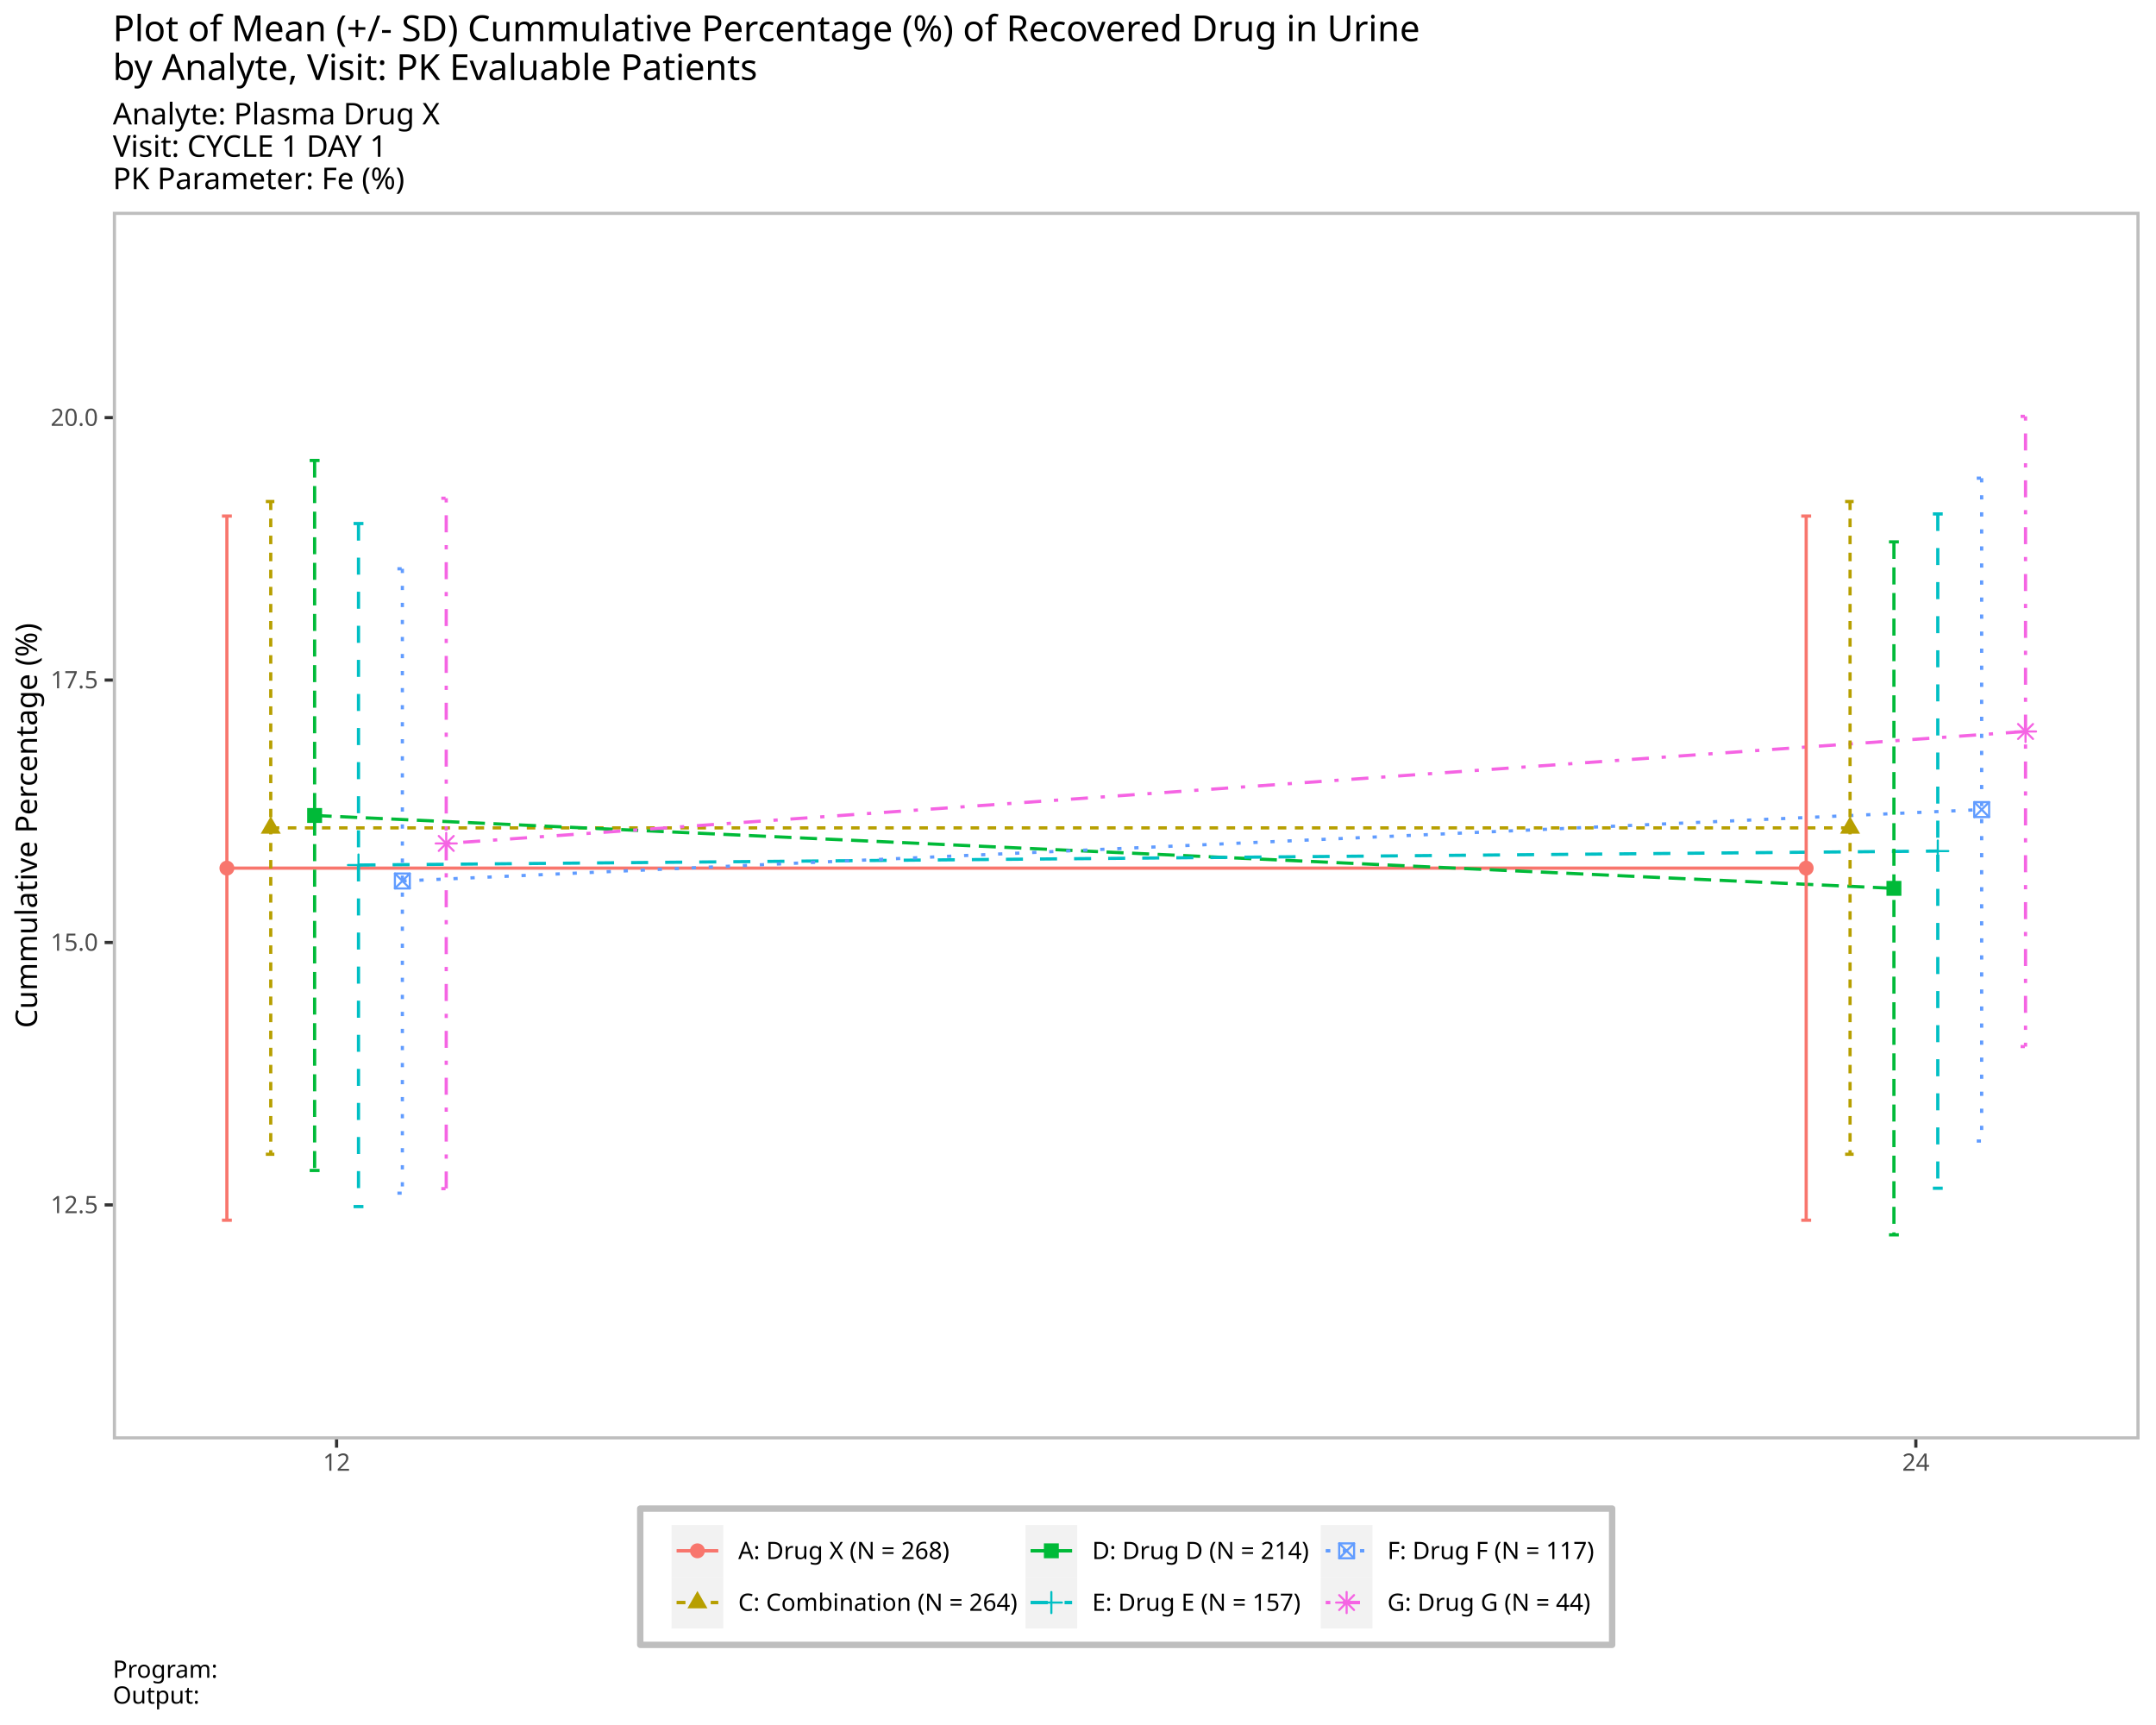
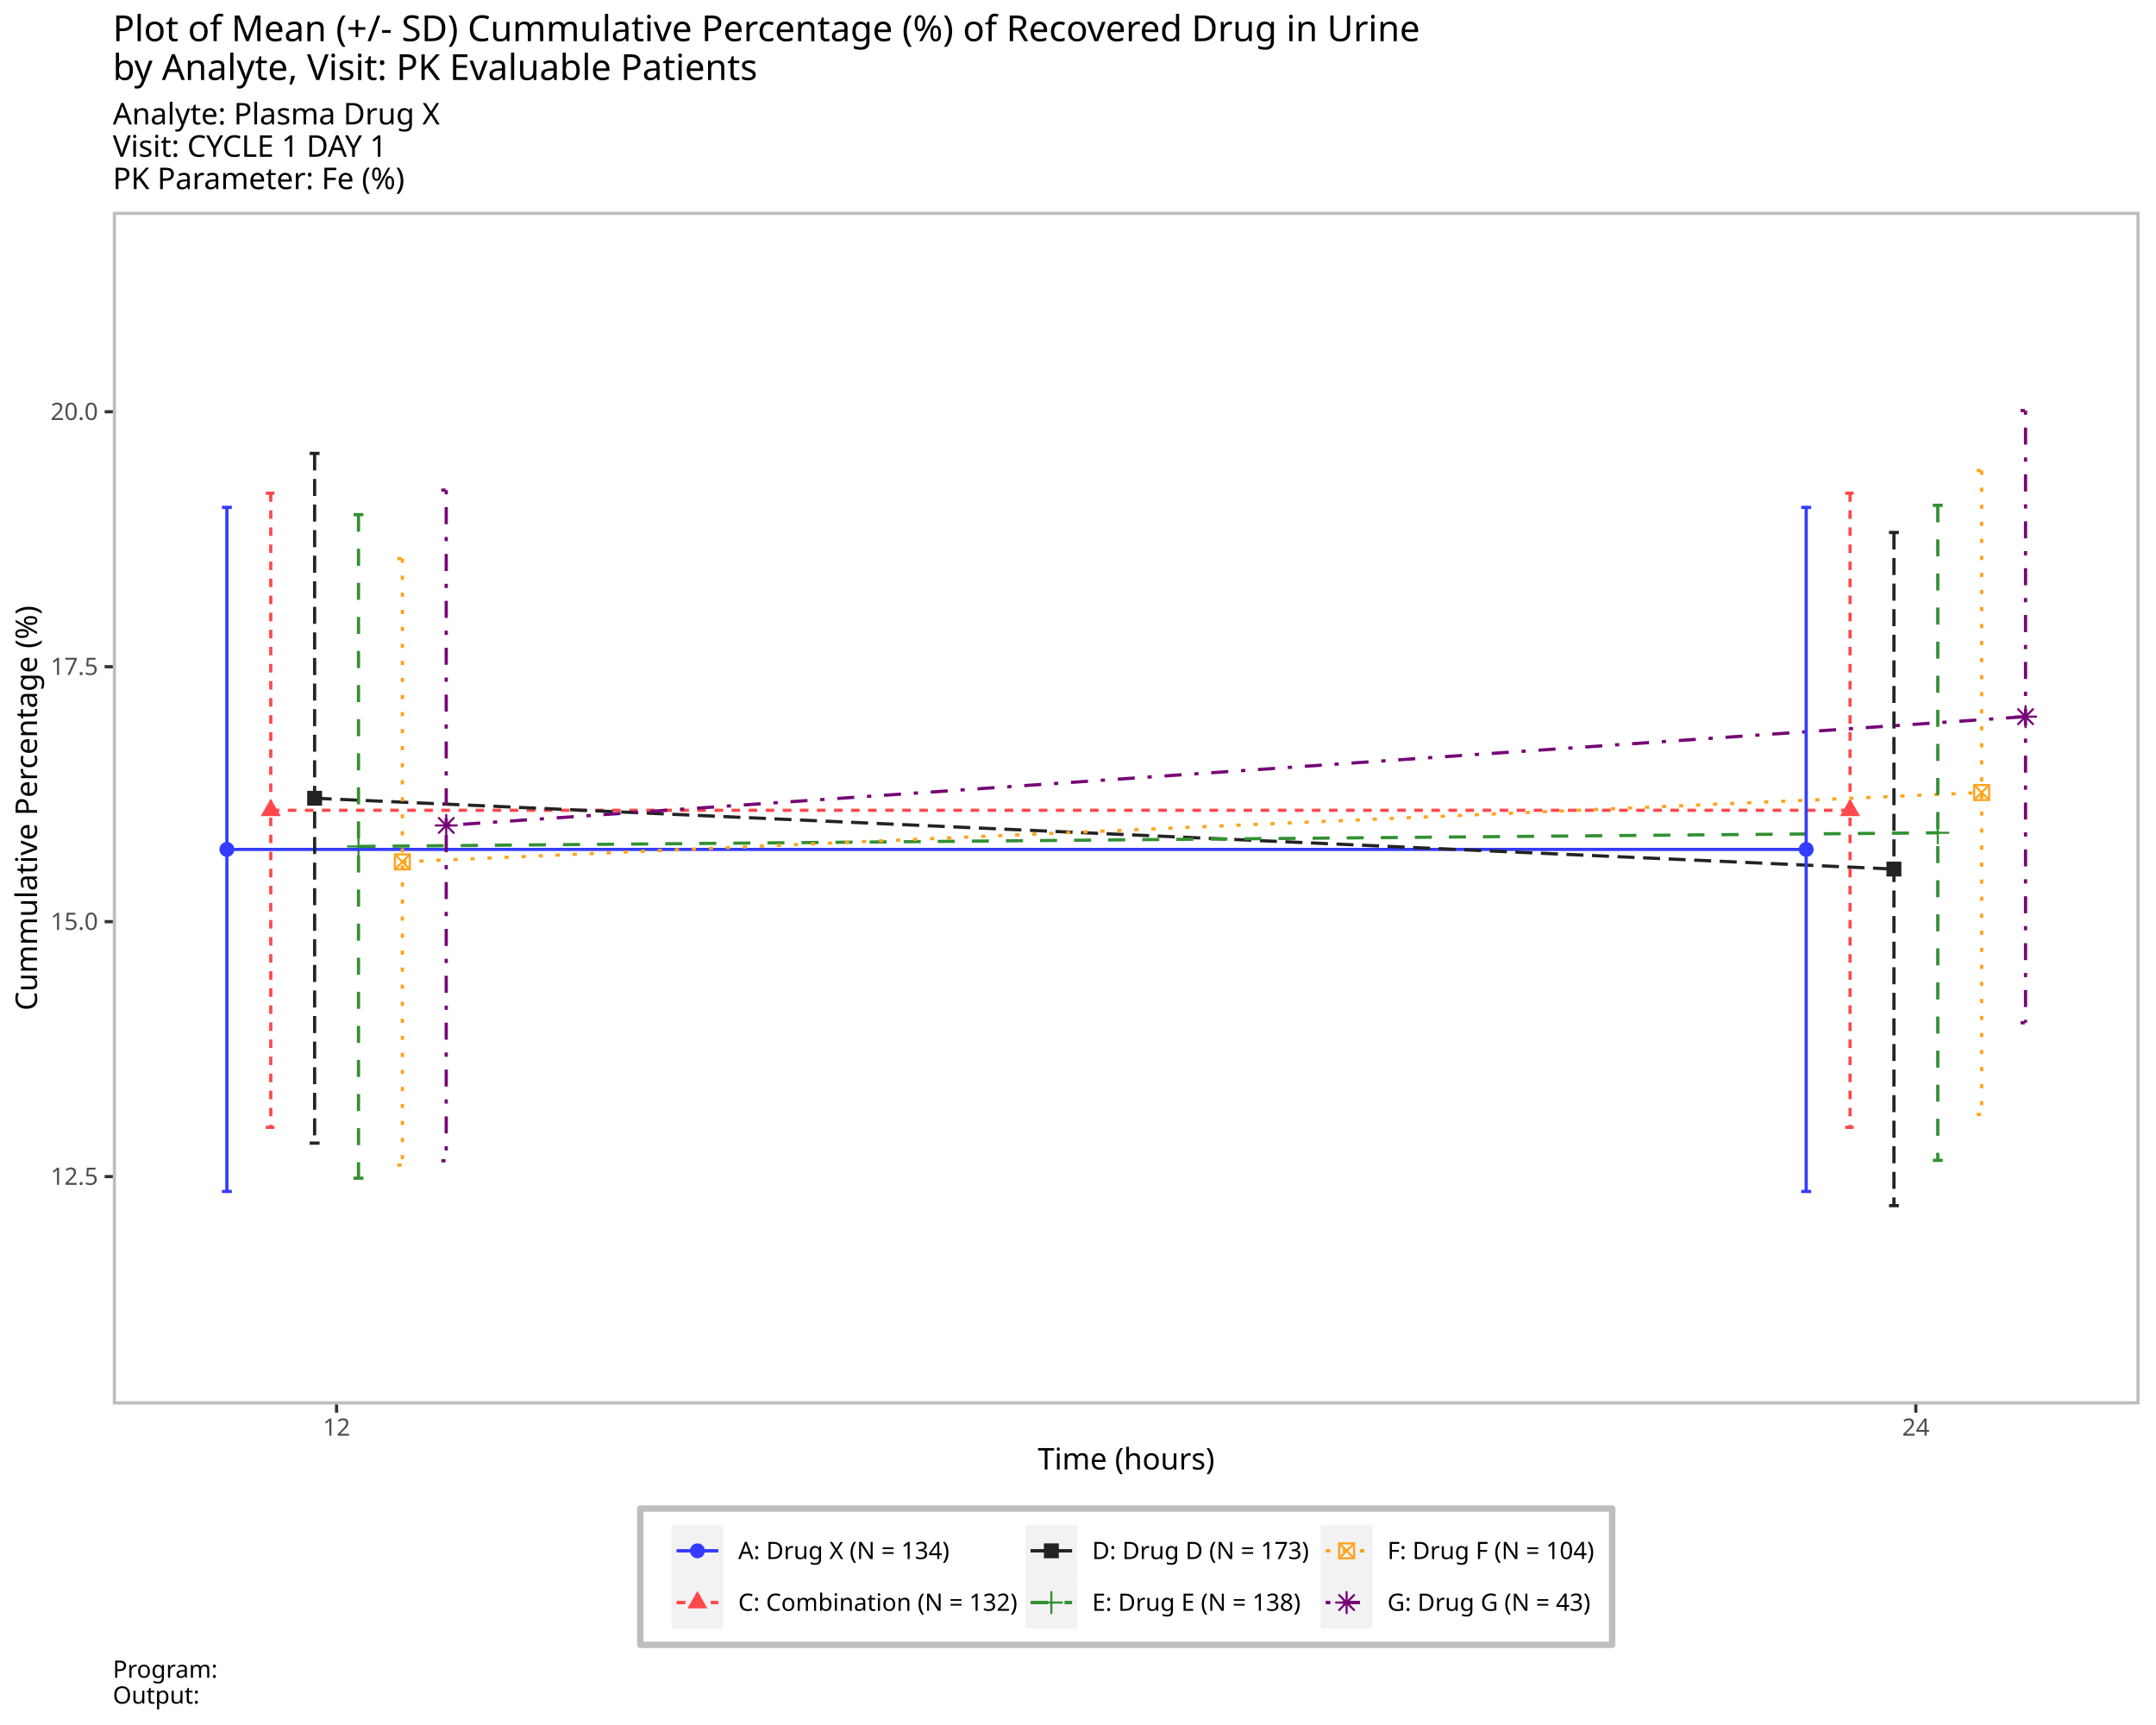
<svg xmlns="http://www.w3.org/2000/svg" class="svglite" data-engine-version="2.0" width="720.00pt" height="576.00pt" viewBox="0 0 720.00 576.00">
  <defs>
    <style type="text/css">
    .svglite line, .svglite polyline, .svglite polygon, .svglite path, .svglite rect, .svglite circle {
      fill: none;
      stroke: #000000;
      stroke-linecap: round;
      stroke-linejoin: round;
      stroke-miterlimit: 10.00;
    }
  </style>
  </defs>
  <rect width="100%" height="100%" style="stroke: none; fill: #FFFFFF;" />
  <defs>
    <clipPath id="cpMC4wMHw3MjAuMDB8MC4wMHw1NzYuMDA=">
      <rect x="0.00" y="0.00" width="720.00" height="576.00" />
    </clipPath>
  </defs>
  <g clip-path="url(#cpMC4wMHw3MjAuMDB8MC4wMHw1NzYuMDA=)">
    <rect x="0.00" y="0.00" width="720.00" height="576.00" style="stroke-width: 1.07; stroke: #FFFFFF; fill: #FFFFFF;" />
  </g>
  <defs>
-     <clipPath id="cpMzcuNjh8NzE0LjUyfDcwLjcxfDQ4MC42Ng==">
-       <rect x="37.68" y="70.71" width="676.84" height="409.95" />
+     <clipPath id="cpMzcuNjh8NzE0LjUyfDcwLjcxfDQ2OC45Ng==">
+       <rect x="37.68" y="70.71" width="676.84" height="398.26" />
    </clipPath>
  </defs>
-   <g clip-path="url(#cpMzcuNjh8NzE0LjUyfDcwLjcxfDQ4MC42Ng==)">
-     <circle cx="75.77" cy="289.88" r="2.49" style="stroke-width: 0.71; stroke: none; fill: #F8766D;" />
-     <circle cx="603.18" cy="289.88" r="2.49" style="stroke-width: 0.71; stroke: none; fill: #F8766D;" />
-     <polygon points="90.42,272.57 93.77,278.38 87.07,278.38 " style="stroke-width: 0.71; stroke: none; fill: #B79F00;" />
-     <polygon points="617.83,272.57 621.18,278.38 614.48,278.38 " style="stroke-width: 0.71; stroke: none; fill: #B79F00;" />
-     <polygon points="102.58,274.79 107.56,274.79 107.56,269.81 102.58,269.81 " style="stroke-width: 0.71; stroke: none; fill: #00BA38;" />
-     <polygon points="629.99,299.12 634.97,299.12 634.97,294.14 629.99,294.14 " style="stroke-width: 0.71; stroke: none; fill: #00BA38;" />
-     <line x1="116.20" y1="288.85" x2="123.24" y2="288.85" style="stroke-width: 0.71; stroke: #00BFC4;" />
-     <line x1="119.72" y1="292.37" x2="119.72" y2="285.33" style="stroke-width: 0.71; stroke: #00BFC4;" />
-     <line x1="643.61" y1="284.18" x2="650.65" y2="284.18" style="stroke-width: 0.71; stroke: #00BFC4;" />
-     <line x1="647.13" y1="287.70" x2="647.13" y2="280.67" style="stroke-width: 0.71; stroke: #00BFC4;" />
-     <rect x="131.88" y="291.68" width="4.98" height="4.98" style="stroke-width: 0.71; stroke: #619CFF;" />
-     <line x1="131.88" y1="296.65" x2="136.86" y2="291.68" style="stroke-width: 0.71; stroke: #619CFF;" />
-     <line x1="131.88" y1="291.68" x2="136.86" y2="296.65" style="stroke-width: 0.71; stroke: #619CFF;" />
-     <rect x="659.29" y="267.84" width="4.98" height="4.98" style="stroke-width: 0.71; stroke: #619CFF;" />
-     <line x1="659.29" y1="272.82" x2="664.27" y2="267.84" style="stroke-width: 0.71; stroke: #619CFF;" />
-     <line x1="659.29" y1="267.84" x2="664.27" y2="272.82" style="stroke-width: 0.71; stroke: #619CFF;" />
-     <line x1="146.53" y1="284.12" x2="151.51" y2="279.15" style="stroke-width: 0.71; stroke: #F564E3;" />
-     <line x1="146.53" y1="279.15" x2="151.51" y2="284.12" style="stroke-width: 0.71; stroke: #F564E3;" />
-     <line x1="145.50" y1="281.64" x2="152.54" y2="281.64" style="stroke-width: 0.71; stroke: #F564E3;" />
-     <line x1="149.02" y1="285.16" x2="149.02" y2="278.12" style="stroke-width: 0.71; stroke: #F564E3;" />
-     <line x1="673.94" y1="246.74" x2="678.92" y2="241.76" style="stroke-width: 0.71; stroke: #F564E3;" />
-     <line x1="673.94" y1="241.76" x2="678.92" y2="246.74" style="stroke-width: 0.71; stroke: #F564E3;" />
-     <line x1="672.91" y1="244.25" x2="679.95" y2="244.25" style="stroke-width: 0.71; stroke: #F564E3;" />
-     <line x1="676.43" y1="247.77" x2="676.43" y2="240.73" style="stroke-width: 0.71; stroke: #F564E3;" />
-     <polyline points="75.77,289.88 603.18,289.88 " style="stroke-width: 1.07; stroke: #F8766D; stroke-linecap: butt;" />
-     <polyline points="90.42,276.44 617.83,276.44 " style="stroke-width: 1.07; stroke: #B79F00; stroke-dasharray: 2.85,2.85; stroke-linecap: butt;" />
-     <polyline points="105.07,272.30 632.48,296.63 " style="stroke-width: 1.07; stroke: #00BA38; stroke-dasharray: 5.69,2.85; stroke-linecap: butt;" />
-     <polyline points="119.72,288.85 647.13,284.18 " style="stroke-width: 1.07; stroke: #00BFC4; stroke-dasharray: 5.69,5.69; stroke-linecap: butt;" />
-     <polyline points="134.37,294.17 661.78,270.33 " style="stroke-width: 1.07; stroke: #619CFF; stroke-dasharray: 1.42,4.27; stroke-linecap: butt;" />
-     <polyline points="149.02,281.64 676.43,244.25 " style="stroke-width: 1.07; stroke: #F564E3; stroke-dasharray: 1.42,4.27,5.69,4.27; stroke-linecap: butt;" />
-     <polyline points="74.12,172.32 77.42,172.32 " style="stroke-width: 1.07; stroke: #F8766D; stroke-linecap: butt;" />
-     <polyline points="75.77,172.32 75.77,407.45 " style="stroke-width: 1.07; stroke: #F8766D; stroke-linecap: butt;" />
-     <polyline points="74.12,407.45 77.42,407.45 " style="stroke-width: 1.07; stroke: #F8766D; stroke-linecap: butt;" />
-     <polyline points="601.53,172.32 604.83,172.32 " style="stroke-width: 1.07; stroke: #F8766D; stroke-linecap: butt;" />
-     <polyline points="603.18,172.32 603.18,407.45 " style="stroke-width: 1.07; stroke: #F8766D; stroke-linecap: butt;" />
-     <polyline points="601.53,407.45 604.83,407.45 " style="stroke-width: 1.07; stroke: #F8766D; stroke-linecap: butt;" />
-     <polyline points="88.77,167.46 92.07,167.46 " style="stroke-width: 1.07; stroke: #B79F00; stroke-dasharray: 2.85,2.85; stroke-linecap: butt;" />
-     <polyline points="90.42,167.46 90.42,385.42 " style="stroke-width: 1.07; stroke: #B79F00; stroke-dasharray: 2.85,2.85; stroke-linecap: butt;" />
-     <polyline points="88.77,385.42 92.07,385.42 " style="stroke-width: 1.07; stroke: #B79F00; stroke-dasharray: 2.85,2.85; stroke-linecap: butt;" />
-     <polyline points="616.18,167.46 619.48,167.46 " style="stroke-width: 1.07; stroke: #B79F00; stroke-dasharray: 2.85,2.85; stroke-linecap: butt;" />
-     <polyline points="617.83,167.46 617.83,385.42 " style="stroke-width: 1.07; stroke: #B79F00; stroke-dasharray: 2.85,2.85; stroke-linecap: butt;" />
-     <polyline points="616.18,385.42 619.48,385.42 " style="stroke-width: 1.07; stroke: #B79F00; stroke-dasharray: 2.85,2.85; stroke-linecap: butt;" />
-     <polyline points="103.42,153.76 106.72,153.76 " style="stroke-width: 1.07; stroke: #00BA38; stroke-dasharray: 5.69,2.85; stroke-linecap: butt;" />
-     <polyline points="105.07,153.76 105.07,390.83 " style="stroke-width: 1.07; stroke: #00BA38; stroke-dasharray: 5.69,2.85; stroke-linecap: butt;" />
-     <polyline points="103.42,390.83 106.72,390.83 " style="stroke-width: 1.07; stroke: #00BA38; stroke-dasharray: 5.69,2.85; stroke-linecap: butt;" />
-     <polyline points="630.83,180.93 634.13,180.93 " style="stroke-width: 1.07; stroke: #00BA38; stroke-dasharray: 5.69,2.85; stroke-linecap: butt;" />
-     <polyline points="632.48,180.93 632.48,412.33 " style="stroke-width: 1.07; stroke: #00BA38; stroke-dasharray: 5.69,2.85; stroke-linecap: butt;" />
-     <polyline points="630.83,412.33 634.13,412.33 " style="stroke-width: 1.07; stroke: #00BA38; stroke-dasharray: 5.69,2.85; stroke-linecap: butt;" />
-     <polyline points="118.07,174.82 121.37,174.82 " style="stroke-width: 1.07; stroke: #00BFC4; stroke-dasharray: 5.69,5.69; stroke-linecap: butt;" />
-     <polyline points="119.72,174.82 119.72,402.89 " style="stroke-width: 1.07; stroke: #00BFC4; stroke-dasharray: 5.69,5.69; stroke-linecap: butt;" />
-     <polyline points="118.07,402.89 121.37,402.89 " style="stroke-width: 1.07; stroke: #00BFC4; stroke-dasharray: 5.69,5.69; stroke-linecap: butt;" />
-     <polyline points="645.48,171.61 648.78,171.61 " style="stroke-width: 1.07; stroke: #00BFC4; stroke-dasharray: 5.69,5.69; stroke-linecap: butt;" />
-     <polyline points="647.13,171.61 647.13,396.76 " style="stroke-width: 1.07; stroke: #00BFC4; stroke-dasharray: 5.69,5.69; stroke-linecap: butt;" />
-     <polyline points="645.48,396.76 648.78,396.76 " style="stroke-width: 1.07; stroke: #00BFC4; stroke-dasharray: 5.69,5.69; stroke-linecap: butt;" />
-     <polyline points="132.72,189.92 136.02,189.92 " style="stroke-width: 1.07; stroke: #619CFF; stroke-dasharray: 1.42,4.27; stroke-linecap: butt;" />
-     <polyline points="134.37,189.92 134.37,398.41 " style="stroke-width: 1.07; stroke: #619CFF; stroke-dasharray: 1.42,4.27; stroke-linecap: butt;" />
-     <polyline points="132.72,398.41 136.02,398.41 " style="stroke-width: 1.07; stroke: #619CFF; stroke-dasharray: 1.42,4.27; stroke-linecap: butt;" />
-     <polyline points="660.13,159.67 663.43,159.67 " style="stroke-width: 1.07; stroke: #619CFF; stroke-dasharray: 1.42,4.27; stroke-linecap: butt;" />
-     <polyline points="661.78,159.67 661.78,381.00 " style="stroke-width: 1.07; stroke: #619CFF; stroke-dasharray: 1.42,4.27; stroke-linecap: butt;" />
-     <polyline points="660.13,381.00 663.43,381.00 " style="stroke-width: 1.07; stroke: #619CFF; stroke-dasharray: 1.42,4.27; stroke-linecap: butt;" />
-     <polyline points="147.37,166.37 150.67,166.37 " style="stroke-width: 1.07; stroke: #F564E3; stroke-dasharray: 1.42,4.27,5.69,4.27; stroke-linecap: butt;" />
-     <polyline points="149.02,166.37 149.02,396.90 " style="stroke-width: 1.07; stroke: #F564E3; stroke-dasharray: 1.42,4.27,5.69,4.27; stroke-linecap: butt;" />
-     <polyline points="147.37,396.90 150.67,396.90 " style="stroke-width: 1.07; stroke: #F564E3; stroke-dasharray: 1.42,4.27,5.69,4.27; stroke-linecap: butt;" />
-     <polyline points="674.78,139.03 678.08,139.03 " style="stroke-width: 1.07; stroke: #F564E3; stroke-dasharray: 1.42,4.27,5.69,4.27; stroke-linecap: butt;" />
-     <polyline points="676.43,139.03 676.43,349.47 " style="stroke-width: 1.07; stroke: #F564E3; stroke-dasharray: 1.42,4.27,5.69,4.27; stroke-linecap: butt;" />
-     <polyline points="674.78,349.47 678.08,349.47 " style="stroke-width: 1.07; stroke: #F564E3; stroke-dasharray: 1.42,4.27,5.69,4.27; stroke-linecap: butt;" />
-     <rect x="37.68" y="70.71" width="676.84" height="409.95" style="stroke-width: 2.13; stroke: #BEBEBE;" />
+   <g clip-path="url(#cpMzcuNjh8NzE0LjUyfDcwLjcxfDQ2OC45Ng==)">
+     <circle cx="75.77" cy="283.63" r="2.49" style="stroke-width: 0.71; stroke: none; fill: #343CFF;" />
+     <circle cx="603.18" cy="283.63" r="2.49" style="stroke-width: 0.71; stroke: none; fill: #343CFF;" />
+     <polygon points="90.42,266.70 93.77,272.50 87.07,272.50 " style="stroke-width: 0.71; stroke: none; fill: #FF484B;" />
+     <polygon points="617.83,266.70 621.18,272.50 614.48,272.50 " style="stroke-width: 0.71; stroke: none; fill: #FF484B;" />
+     <polygon points="102.58,269.03 107.56,269.03 107.56,264.06 102.58,264.06 " style="stroke-width: 0.71; stroke: none; fill: #232323;" />
+     <polygon points="629.99,292.67 634.97,292.67 634.97,287.70 629.99,287.70 " style="stroke-width: 0.71; stroke: none; fill: #232323;" />
+     <line x1="116.20" y1="282.63" x2="123.24" y2="282.63" style="stroke-width: 0.71; stroke: #329032;" />
+     <line x1="119.72" y1="286.15" x2="119.72" y2="279.11" style="stroke-width: 0.71; stroke: #329032;" />
+     <line x1="643.61" y1="278.09" x2="650.65" y2="278.09" style="stroke-width: 0.71; stroke: #329032;" />
+     <line x1="647.13" y1="281.61" x2="647.13" y2="274.57" style="stroke-width: 0.71; stroke: #329032;" />
+     <rect x="131.88" y="285.30" width="4.98" height="4.98" style="stroke-width: 0.71; stroke: #FFA41C;" />
+     <line x1="131.88" y1="290.28" x2="136.86" y2="285.30" style="stroke-width: 0.71; stroke: #FFA41C;" />
+     <line x1="131.88" y1="285.30" x2="136.86" y2="290.28" style="stroke-width: 0.71; stroke: #FFA41C;" />
+     <rect x="659.29" y="262.15" width="4.98" height="4.98" style="stroke-width: 0.71; stroke: #FFA41C;" />
+     <line x1="659.29" y1="267.12" x2="664.27" y2="262.15" style="stroke-width: 0.71; stroke: #FFA41C;" />
+     <line x1="659.29" y1="262.15" x2="664.27" y2="267.12" style="stroke-width: 0.71; stroke: #FFA41C;" />
+     <line x1="146.53" y1="278.11" x2="151.51" y2="273.13" style="stroke-width: 0.71; stroke: #750375;" />
+     <line x1="146.53" y1="273.13" x2="151.51" y2="278.11" style="stroke-width: 0.71; stroke: #750375;" />
+     <line x1="145.50" y1="275.62" x2="152.54" y2="275.62" style="stroke-width: 0.71; stroke: #750375;" />
+     <line x1="149.02" y1="279.14" x2="149.02" y2="272.10" style="stroke-width: 0.71; stroke: #750375;" />
+     <line x1="673.94" y1="241.79" x2="678.92" y2="236.81" style="stroke-width: 0.71; stroke: #750375;" />
+     <line x1="673.94" y1="236.81" x2="678.92" y2="241.79" style="stroke-width: 0.71; stroke: #750375;" />
+     <line x1="672.91" y1="239.30" x2="679.95" y2="239.30" style="stroke-width: 0.71; stroke: #750375;" />
+     <line x1="676.43" y1="242.82" x2="676.43" y2="235.78" style="stroke-width: 0.71; stroke: #750375;" />
+     <polyline points="75.77,283.63 603.18,283.63 " style="stroke-width: 1.07; stroke: #343CFF; stroke-linecap: butt;" />
+     <polyline points="90.42,270.57 617.83,270.57 " style="stroke-width: 1.07; stroke: #FF484B; stroke-dasharray: 2.85,2.85; stroke-linecap: butt;" />
+     <polyline points="105.07,266.54 632.48,290.19 " style="stroke-width: 1.07; stroke: #232323; stroke-dasharray: 5.69,2.85; stroke-linecap: butt;" />
+     <polyline points="119.72,282.63 647.13,278.09 " style="stroke-width: 1.07; stroke: #329032; stroke-dasharray: 5.69,5.69; stroke-linecap: butt;" />
+     <polyline points="134.37,287.79 661.78,264.64 " style="stroke-width: 1.07; stroke: #FFA41C; stroke-dasharray: 1.42,4.27; stroke-linecap: butt;" />
+     <polyline points="149.02,275.62 676.43,239.30 " style="stroke-width: 1.07; stroke: #750375; stroke-dasharray: 1.42,4.27,5.69,4.27; stroke-linecap: butt;" />
+     <polyline points="74.12,169.42 77.42,169.42 " style="stroke-width: 1.07; stroke: #343CFF; stroke-linecap: butt;" />
+     <polyline points="75.77,169.42 75.77,397.84 " style="stroke-width: 1.07; stroke: #343CFF; stroke-linecap: butt;" />
+     <polyline points="74.12,397.84 77.42,397.84 " style="stroke-width: 1.07; stroke: #343CFF; stroke-linecap: butt;" />
+     <polyline points="601.53,169.42 604.83,169.42 " style="stroke-width: 1.07; stroke: #343CFF; stroke-linecap: butt;" />
+     <polyline points="603.18,169.42 603.18,397.84 " style="stroke-width: 1.07; stroke: #343CFF; stroke-linecap: butt;" />
+     <polyline points="601.53,397.84 604.83,397.84 " style="stroke-width: 1.07; stroke: #343CFF; stroke-linecap: butt;" />
+     <polyline points="88.77,164.70 92.07,164.70 " style="stroke-width: 1.07; stroke: #FF484B; stroke-dasharray: 2.85,2.85; stroke-linecap: butt;" />
+     <polyline points="90.42,164.70 90.42,376.44 " style="stroke-width: 1.07; stroke: #FF484B; stroke-dasharray: 2.85,2.85; stroke-linecap: butt;" />
+     <polyline points="88.77,376.44 92.07,376.44 " style="stroke-width: 1.07; stroke: #FF484B; stroke-dasharray: 2.85,2.85; stroke-linecap: butt;" />
+     <polyline points="616.18,164.70 619.48,164.70 " style="stroke-width: 1.07; stroke: #FF484B; stroke-dasharray: 2.85,2.85; stroke-linecap: butt;" />
+     <polyline points="617.83,164.70 617.83,376.44 " style="stroke-width: 1.07; stroke: #FF484B; stroke-dasharray: 2.85,2.85; stroke-linecap: butt;" />
+     <polyline points="616.18,376.44 619.48,376.44 " style="stroke-width: 1.07; stroke: #FF484B; stroke-dasharray: 2.85,2.85; stroke-linecap: butt;" />
+     <polyline points="103.42,151.39 106.72,151.39 " style="stroke-width: 1.07; stroke: #232323; stroke-dasharray: 5.69,2.85; stroke-linecap: butt;" />
+     <polyline points="105.07,151.39 105.07,381.69 " style="stroke-width: 1.07; stroke: #232323; stroke-dasharray: 5.69,2.85; stroke-linecap: butt;" />
+     <polyline points="103.42,381.69 106.72,381.69 " style="stroke-width: 1.07; stroke: #232323; stroke-dasharray: 5.69,2.85; stroke-linecap: butt;" />
+     <polyline points="630.83,177.79 634.13,177.79 " style="stroke-width: 1.07; stroke: #232323; stroke-dasharray: 5.69,2.85; stroke-linecap: butt;" />
+     <polyline points="632.48,177.79 632.48,402.59 " style="stroke-width: 1.07; stroke: #232323; stroke-dasharray: 5.69,2.85; stroke-linecap: butt;" />
+     <polyline points="630.83,402.59 634.13,402.59 " style="stroke-width: 1.07; stroke: #232323; stroke-dasharray: 5.69,2.85; stroke-linecap: butt;" />
+     <polyline points="118.07,171.85 121.37,171.85 " style="stroke-width: 1.07; stroke: #329032; stroke-dasharray: 5.69,5.69; stroke-linecap: butt;" />
+     <polyline points="119.72,171.85 119.72,393.41 " style="stroke-width: 1.07; stroke: #329032; stroke-dasharray: 5.69,5.69; stroke-linecap: butt;" />
+     <polyline points="118.07,393.41 121.37,393.41 " style="stroke-width: 1.07; stroke: #329032; stroke-dasharray: 5.69,5.69; stroke-linecap: butt;" />
+     <polyline points="645.48,168.73 648.78,168.73 " style="stroke-width: 1.07; stroke: #329032; stroke-dasharray: 5.69,5.69; stroke-linecap: butt;" />
+     <polyline points="647.13,168.73 647.13,387.46 " style="stroke-width: 1.07; stroke: #329032; stroke-dasharray: 5.69,5.69; stroke-linecap: butt;" />
+     <polyline points="645.48,387.46 648.78,387.46 " style="stroke-width: 1.07; stroke: #329032; stroke-dasharray: 5.69,5.69; stroke-linecap: butt;" />
+     <polyline points="132.72,186.52 136.02,186.52 " style="stroke-width: 1.07; stroke: #FFA41C; stroke-dasharray: 1.42,4.27; stroke-linecap: butt;" />
+     <polyline points="134.37,186.52 134.37,389.06 " style="stroke-width: 1.07; stroke: #FFA41C; stroke-dasharray: 1.42,4.27; stroke-linecap: butt;" />
+     <polyline points="132.72,389.06 136.02,389.06 " style="stroke-width: 1.07; stroke: #FFA41C; stroke-dasharray: 1.42,4.27; stroke-linecap: butt;" />
+     <polyline points="660.13,157.13 663.43,157.13 " style="stroke-width: 1.07; stroke: #FFA41C; stroke-dasharray: 1.42,4.27; stroke-linecap: butt;" />
+     <polyline points="661.78,157.13 661.78,372.14 " style="stroke-width: 1.07; stroke: #FFA41C; stroke-dasharray: 1.42,4.27; stroke-linecap: butt;" />
+     <polyline points="660.13,372.14 663.43,372.14 " style="stroke-width: 1.07; stroke: #FFA41C; stroke-dasharray: 1.42,4.27; stroke-linecap: butt;" />
+     <polyline points="147.37,163.64 150.67,163.64 " style="stroke-width: 1.07; stroke: #750375; stroke-dasharray: 1.42,4.27,5.69,4.27; stroke-linecap: butt;" />
+     <polyline points="149.02,163.64 149.02,387.60 " style="stroke-width: 1.07; stroke: #750375; stroke-dasharray: 1.42,4.27,5.69,4.27; stroke-linecap: butt;" />
+     <polyline points="147.37,387.60 150.67,387.60 " style="stroke-width: 1.07; stroke: #750375; stroke-dasharray: 1.42,4.27,5.69,4.27; stroke-linecap: butt;" />
+     <polyline points="674.78,137.08 678.08,137.08 " style="stroke-width: 1.07; stroke: #750375; stroke-dasharray: 1.42,4.27,5.69,4.27; stroke-linecap: butt;" />
+     <polyline points="676.43,137.08 676.43,341.52 " style="stroke-width: 1.07; stroke: #750375; stroke-dasharray: 1.42,4.27,5.69,4.27; stroke-linecap: butt;" />
+     <polyline points="674.78,341.52 678.08,341.52 " style="stroke-width: 1.07; stroke: #750375; stroke-dasharray: 1.42,4.27,5.69,4.27; stroke-linecap: butt;" />
+     <rect x="37.68" y="70.71" width="676.84" height="398.26" style="stroke-width: 2.13; stroke: #BEBEBE;" />
  </g>
  <g clip-path="url(#cpMC4wMHw3MjAuMDB8MC4wMHw1NzYuMDA=)">
-     <text x="32.75" y="405.09" text-anchor="end" style="font-size: 8.00px; fill: #4D4D4D; font-family: sans;" textLength="15.57px" lengthAdjust="spacingAndGlyphs">12.5</text>
-     <text x="32.75" y="317.46" text-anchor="end" style="font-size: 8.00px; fill: #4D4D4D; font-family: sans;" textLength="15.57px" lengthAdjust="spacingAndGlyphs">15.0</text>
-     <text x="32.75" y="229.83" text-anchor="end" style="font-size: 8.00px; fill: #4D4D4D; font-family: sans;" textLength="15.57px" lengthAdjust="spacingAndGlyphs">17.5</text>
-     <text x="32.75" y="142.20" text-anchor="end" style="font-size: 8.00px; fill: #4D4D4D; font-family: sans;" textLength="15.57px" lengthAdjust="spacingAndGlyphs">20.0</text>
-     <polyline points="34.94,402.34 37.68,402.34 " style="stroke-width: 1.07; stroke: #333333; stroke-linecap: butt;" />
-     <polyline points="34.94,314.71 37.68,314.71 " style="stroke-width: 1.07; stroke: #333333; stroke-linecap: butt;" />
-     <polyline points="34.94,227.08 37.68,227.08 " style="stroke-width: 1.07; stroke: #333333; stroke-linecap: butt;" />
-     <polyline points="34.94,139.45 37.68,139.45 " style="stroke-width: 1.07; stroke: #333333; stroke-linecap: butt;" />
-     <polyline points="112.40,483.40 112.40,480.66 " style="stroke-width: 1.07; stroke: #333333; stroke-linecap: butt;" />
-     <polyline points="639.80,483.40 639.80,480.66 " style="stroke-width: 1.07; stroke: #333333; stroke-linecap: butt;" />
-     <text x="112.40" y="491.10" text-anchor="middle" style="font-size: 8.00px; fill: #4D4D4D; font-family: sans;" textLength="8.90px" lengthAdjust="spacingAndGlyphs">12</text>
-     <text x="639.80" y="491.10" text-anchor="middle" style="font-size: 8.00px; fill: #4D4D4D; font-family: sans;" textLength="8.90px" lengthAdjust="spacingAndGlyphs">24</text>
-     <text transform="translate(12.36,275.68) rotate(-90)" text-anchor="middle" style="font-size: 10.00px; font-family: sans;" textLength="130.63px" lengthAdjust="spacingAndGlyphs">Cummulative Percentage (%)</text>
+     <text x="32.75" y="395.63" text-anchor="end" style="font-size: 8.00px; fill: #4D4D4D; font-family: sans;" textLength="15.57px" lengthAdjust="spacingAndGlyphs">12.5</text>
+     <text x="32.75" y="310.50" text-anchor="end" style="font-size: 8.00px; fill: #4D4D4D; font-family: sans;" textLength="15.57px" lengthAdjust="spacingAndGlyphs">15.0</text>
+     <text x="32.75" y="225.37" text-anchor="end" style="font-size: 8.00px; fill: #4D4D4D; font-family: sans;" textLength="15.57px" lengthAdjust="spacingAndGlyphs">17.5</text>
+     <text x="32.75" y="140.24" text-anchor="end" style="font-size: 8.00px; fill: #4D4D4D; font-family: sans;" textLength="15.57px" lengthAdjust="spacingAndGlyphs">20.0</text>
+     <polyline points="34.94,392.88 37.68,392.88 " style="stroke-width: 1.07; stroke: #333333; stroke-linecap: butt;" />
+     <polyline points="34.94,307.75 37.68,307.75 " style="stroke-width: 1.07; stroke: #333333; stroke-linecap: butt;" />
+     <polyline points="34.94,222.62 37.68,222.62 " style="stroke-width: 1.07; stroke: #333333; stroke-linecap: butt;" />
+     <polyline points="34.94,137.49 37.68,137.49 " style="stroke-width: 1.07; stroke: #333333; stroke-linecap: butt;" />
+     <polyline points="112.40,471.70 112.40,468.96 " style="stroke-width: 1.07; stroke: #333333; stroke-linecap: butt;" />
+     <polyline points="639.80,471.70 639.80,468.96 " style="stroke-width: 1.07; stroke: #333333; stroke-linecap: butt;" />
+     <text x="112.40" y="479.40" text-anchor="middle" style="font-size: 8.00px; fill: #4D4D4D; font-family: sans;" textLength="8.90px" lengthAdjust="spacingAndGlyphs">12</text>
+     <text x="639.80" y="479.40" text-anchor="middle" style="font-size: 8.00px; fill: #4D4D4D; font-family: sans;" textLength="8.90px" lengthAdjust="spacingAndGlyphs">24</text>
+     <text x="376.10" y="490.68" text-anchor="middle" style="font-size: 10.00px; font-family: sans;" textLength="56.68px" lengthAdjust="spacingAndGlyphs">Time (hours)</text>
+     <text transform="translate(12.36,269.83) rotate(-90)" text-anchor="middle" style="font-size: 10.00px; font-family: sans;" textLength="130.63px" lengthAdjust="spacingAndGlyphs">Cummulative Percentage (%)</text>
    <rect x="213.81" y="503.72" width="324.57" height="45.52" style="stroke-width: 2.13; stroke: #BEBEBE;" />
    <rect x="224.27" y="509.20" width="17.28" height="17.28" style="stroke-width: 1.07; stroke: none; fill: #F2F2F2;" />
-     <circle cx="232.91" cy="517.84" r="2.49" style="stroke-width: 0.71; stroke: none; fill: #F8766D;" />
-     <line x1="226.00" y1="517.84" x2="239.83" y2="517.84" style="stroke-width: 1.07; stroke: #F8766D; stroke-linecap: butt;" />
-     <line x1="226.00" y1="517.84" x2="239.83" y2="517.84" style="stroke-width: 1.07; stroke: #F8766D; stroke-linecap: butt;" />
+     <circle cx="232.91" cy="517.84" r="2.49" style="stroke-width: 0.71; stroke: none; fill: #343CFF;" />
+     <line x1="226.00" y1="517.84" x2="239.83" y2="517.84" style="stroke-width: 1.07; stroke: #343CFF; stroke-linecap: butt;" />
+     <line x1="226.00" y1="517.84" x2="239.83" y2="517.84" style="stroke-width: 1.07; stroke: #343CFF; stroke-linecap: butt;" />
    <rect x="224.27" y="526.48" width="17.28" height="17.28" style="stroke-width: 1.07; stroke: none; fill: #F2F2F2;" />
-     <polygon points="232.91,531.25 236.26,537.05 229.56,537.05 " style="stroke-width: 0.71; stroke: none; fill: #B79F00;" />
-     <line x1="226.00" y1="535.12" x2="239.83" y2="535.12" style="stroke-width: 1.07; stroke: #B79F00; stroke-dasharray: 2.85,2.85; stroke-linecap: butt;" />
-     <line x1="226.00" y1="535.12" x2="239.83" y2="535.12" style="stroke-width: 1.07; stroke: #B79F00; stroke-dasharray: 2.85,2.85; stroke-linecap: butt;" />
+     <polygon points="232.91,531.25 236.26,537.05 229.56,537.05 " style="stroke-width: 0.71; stroke: none; fill: #FF484B;" />
+     <line x1="226.00" y1="535.12" x2="239.83" y2="535.12" style="stroke-width: 1.07; stroke: #FF484B; stroke-dasharray: 2.85,2.85; stroke-linecap: butt;" />
+     <line x1="226.00" y1="535.12" x2="239.83" y2="535.12" style="stroke-width: 1.07; stroke: #FF484B; stroke-dasharray: 2.85,2.85; stroke-linecap: butt;" />
    <rect x="342.46" y="509.20" width="17.28" height="17.28" style="stroke-width: 1.07; stroke: none; fill: #F2F2F2;" />
-     <polygon points="348.61,520.32 353.59,520.32 353.59,515.35 348.61,515.35 " style="stroke-width: 0.71; stroke: none; fill: #00BA38;" />
-     <line x1="344.19" y1="517.84" x2="358.01" y2="517.84" style="stroke-width: 1.07; stroke: #00BA38; stroke-dasharray: 5.69,2.85; stroke-linecap: butt;" />
-     <line x1="344.19" y1="517.84" x2="358.01" y2="517.84" style="stroke-width: 1.07; stroke: #00BA38; stroke-dasharray: 5.69,2.85; stroke-linecap: butt;" />
+     <polygon points="348.61,520.32 353.59,520.32 353.59,515.35 348.61,515.35 " style="stroke-width: 0.71; stroke: none; fill: #232323;" />
+     <line x1="344.19" y1="517.84" x2="358.01" y2="517.84" style="stroke-width: 1.07; stroke: #232323; stroke-dasharray: 5.69,2.85; stroke-linecap: butt;" />
+     <line x1="344.19" y1="517.84" x2="358.01" y2="517.84" style="stroke-width: 1.07; stroke: #232323; stroke-dasharray: 5.69,2.85; stroke-linecap: butt;" />
    <rect x="342.46" y="526.48" width="17.28" height="17.28" style="stroke-width: 1.07; stroke: none; fill: #F2F2F2;" />
-     <line x1="347.58" y1="535.12" x2="354.62" y2="535.12" style="stroke-width: 0.71; stroke: #00BFC4;" />
-     <line x1="351.10" y1="538.63" x2="351.10" y2="531.60" style="stroke-width: 0.71; stroke: #00BFC4;" />
-     <line x1="344.19" y1="535.12" x2="358.01" y2="535.12" style="stroke-width: 1.07; stroke: #00BFC4; stroke-dasharray: 5.69,5.69; stroke-linecap: butt;" />
-     <line x1="344.19" y1="535.12" x2="358.01" y2="535.12" style="stroke-width: 1.07; stroke: #00BFC4; stroke-dasharray: 5.69,5.69; stroke-linecap: butt;" />
+     <line x1="347.58" y1="535.12" x2="354.62" y2="535.12" style="stroke-width: 0.71; stroke: #329032;" />
+     <line x1="351.10" y1="538.63" x2="351.10" y2="531.60" style="stroke-width: 0.71; stroke: #329032;" />
+     <line x1="344.19" y1="535.12" x2="358.01" y2="535.12" style="stroke-width: 1.07; stroke: #329032; stroke-dasharray: 5.69,5.69; stroke-linecap: butt;" />
+     <line x1="344.19" y1="535.12" x2="358.01" y2="535.12" style="stroke-width: 1.07; stroke: #329032; stroke-dasharray: 5.69,5.69; stroke-linecap: butt;" />
    <rect x="441.07" y="509.20" width="17.28" height="17.28" style="stroke-width: 1.07; stroke: none; fill: #F2F2F2;" />
-     <rect x="447.22" y="515.35" width="4.98" height="4.98" style="stroke-width: 0.71; stroke: #619CFF;" />
-     <line x1="447.22" y1="520.32" x2="452.19" y2="515.35" style="stroke-width: 0.71; stroke: #619CFF;" />
-     <line x1="447.22" y1="515.35" x2="452.19" y2="520.32" style="stroke-width: 0.71; stroke: #619CFF;" />
-     <line x1="442.79" y1="517.84" x2="456.62" y2="517.84" style="stroke-width: 1.07; stroke: #619CFF; stroke-dasharray: 1.42,4.27; stroke-linecap: butt;" />
-     <line x1="442.79" y1="517.84" x2="456.62" y2="517.84" style="stroke-width: 1.07; stroke: #619CFF; stroke-dasharray: 1.42,4.27; stroke-linecap: butt;" />
+     <rect x="447.22" y="515.35" width="4.98" height="4.98" style="stroke-width: 0.71; stroke: #FFA41C;" />
+     <line x1="447.22" y1="520.32" x2="452.19" y2="515.35" style="stroke-width: 0.71; stroke: #FFA41C;" />
+     <line x1="447.22" y1="515.35" x2="452.19" y2="520.32" style="stroke-width: 0.71; stroke: #FFA41C;" />
+     <line x1="442.79" y1="517.84" x2="456.62" y2="517.84" style="stroke-width: 1.07; stroke: #FFA41C; stroke-dasharray: 1.42,4.27; stroke-linecap: butt;" />
+     <line x1="442.79" y1="517.84" x2="456.62" y2="517.84" style="stroke-width: 1.07; stroke: #FFA41C; stroke-dasharray: 1.42,4.27; stroke-linecap: butt;" />
    <rect x="441.07" y="526.48" width="17.28" height="17.28" style="stroke-width: 1.07; stroke: none; fill: #F2F2F2;" />
-     <line x1="447.22" y1="537.60" x2="452.19" y2="532.63" style="stroke-width: 0.71; stroke: #F564E3;" />
-     <line x1="447.22" y1="532.63" x2="452.19" y2="537.60" style="stroke-width: 0.71; stroke: #F564E3;" />
-     <line x1="446.19" y1="535.12" x2="453.23" y2="535.12" style="stroke-width: 0.71; stroke: #F564E3;" />
-     <line x1="449.71" y1="538.63" x2="449.71" y2="531.60" style="stroke-width: 0.71; stroke: #F564E3;" />
-     <line x1="442.79" y1="535.12" x2="456.62" y2="535.12" style="stroke-width: 1.07; stroke: #F564E3; stroke-dasharray: 1.42,4.27,5.69,4.27; stroke-linecap: butt;" />
-     <line x1="442.79" y1="535.12" x2="456.62" y2="535.12" style="stroke-width: 1.07; stroke: #F564E3; stroke-dasharray: 1.42,4.27,5.69,4.27; stroke-linecap: butt;" />
-     <text x="246.53" y="520.59" style="font-size: 8.00px; font-family: sans;" textLength="70.48px" lengthAdjust="spacingAndGlyphs">A: Drug X (N = 268)</text>
-     <text x="246.53" y="537.87" style="font-size: 8.00px; font-family: sans;" textLength="90.94px" lengthAdjust="spacingAndGlyphs">C: Combination (N = 264)</text>
-     <text x="364.72" y="520.59" style="font-size: 8.00px; font-family: sans;" textLength="71.37px" lengthAdjust="spacingAndGlyphs">D: Drug D (N = 214)</text>
-     <text x="364.72" y="537.87" style="font-size: 8.00px; font-family: sans;" textLength="70.48px" lengthAdjust="spacingAndGlyphs">E: Drug E (N = 157)</text>
-     <text x="463.33" y="520.59" style="font-size: 8.00px; font-family: sans;" textLength="69.58px" lengthAdjust="spacingAndGlyphs">F: Drug F (N = 117)</text>
-     <text x="463.33" y="537.87" style="font-size: 8.00px; font-family: sans;" textLength="67.81px" lengthAdjust="spacingAndGlyphs">G: Drug G (N = 44)</text>
+     <line x1="447.22" y1="537.60" x2="452.19" y2="532.63" style="stroke-width: 0.71; stroke: #750375;" />
+     <line x1="447.22" y1="532.63" x2="452.19" y2="537.60" style="stroke-width: 0.71; stroke: #750375;" />
+     <line x1="446.19" y1="535.12" x2="453.23" y2="535.12" style="stroke-width: 0.71; stroke: #750375;" />
+     <line x1="449.71" y1="538.63" x2="449.71" y2="531.60" style="stroke-width: 0.71; stroke: #750375;" />
+     <line x1="442.79" y1="535.12" x2="456.62" y2="535.12" style="stroke-width: 1.07; stroke: #750375; stroke-dasharray: 1.42,4.27,5.69,4.27; stroke-linecap: butt;" />
+     <line x1="442.79" y1="535.12" x2="456.62" y2="535.12" style="stroke-width: 1.07; stroke: #750375; stroke-dasharray: 1.42,4.27,5.69,4.27; stroke-linecap: butt;" />
+     <text x="246.53" y="520.59" style="font-size: 8.00px; font-family: sans;" textLength="70.48px" lengthAdjust="spacingAndGlyphs">A: Drug X (N = 134)</text>
+     <text x="246.53" y="537.87" style="font-size: 8.00px; font-family: sans;" textLength="90.94px" lengthAdjust="spacingAndGlyphs">C: Combination (N = 132)</text>
+     <text x="364.72" y="520.59" style="font-size: 8.00px; font-family: sans;" textLength="71.37px" lengthAdjust="spacingAndGlyphs">D: Drug D (N = 173)</text>
+     <text x="364.72" y="537.87" style="font-size: 8.00px; font-family: sans;" textLength="70.48px" lengthAdjust="spacingAndGlyphs">E: Drug E (N = 138)</text>
+     <text x="463.33" y="520.59" style="font-size: 8.00px; font-family: sans;" textLength="69.58px" lengthAdjust="spacingAndGlyphs">F: Drug F (N = 104)</text>
+     <text x="463.33" y="537.87" style="font-size: 8.00px; font-family: sans;" textLength="67.81px" lengthAdjust="spacingAndGlyphs">G: Drug G (N = 43)</text>
    <text x="37.68" y="41.55" style="font-size: 10.00px; font-family: sans;" textLength="108.95px" lengthAdjust="spacingAndGlyphs">Analyte: Plasma Drug X </text>
    <text x="37.68" y="52.35" style="font-size: 10.00px; font-family: sans;" textLength="100.61px" lengthAdjust="spacingAndGlyphs">Visit: CYCLE 1 DAY 1 </text>
    <text x="37.68" y="63.15" style="font-size: 10.00px; font-family: sans;" textLength="98.37px" lengthAdjust="spacingAndGlyphs">PK Parameter: Fe (%)</text>
    <text x="37.68" y="13.74" style="font-size: 12.00px; font-family: sans;" textLength="425.22px" lengthAdjust="spacingAndGlyphs">Plot of Mean (+/- SD) Cummulative Percentage (%) of Recovered Drug in Urine </text>
    <text x="37.68" y="26.70" style="font-size: 12.00px; font-family: sans;" textLength="210.81px" lengthAdjust="spacingAndGlyphs">by Analyte, Visit: PK Evaluable Patients</text>
    <text x="37.68" y="560.22" style="font-size: 8.00px; font-family: sans;" textLength="35.13px" lengthAdjust="spacingAndGlyphs">Program: </text>
    <text x="37.68" y="568.86" style="font-size: 8.00px; font-family: sans;" textLength="26.24px" lengthAdjust="spacingAndGlyphs">Output:</text>
  </g>
</svg>
